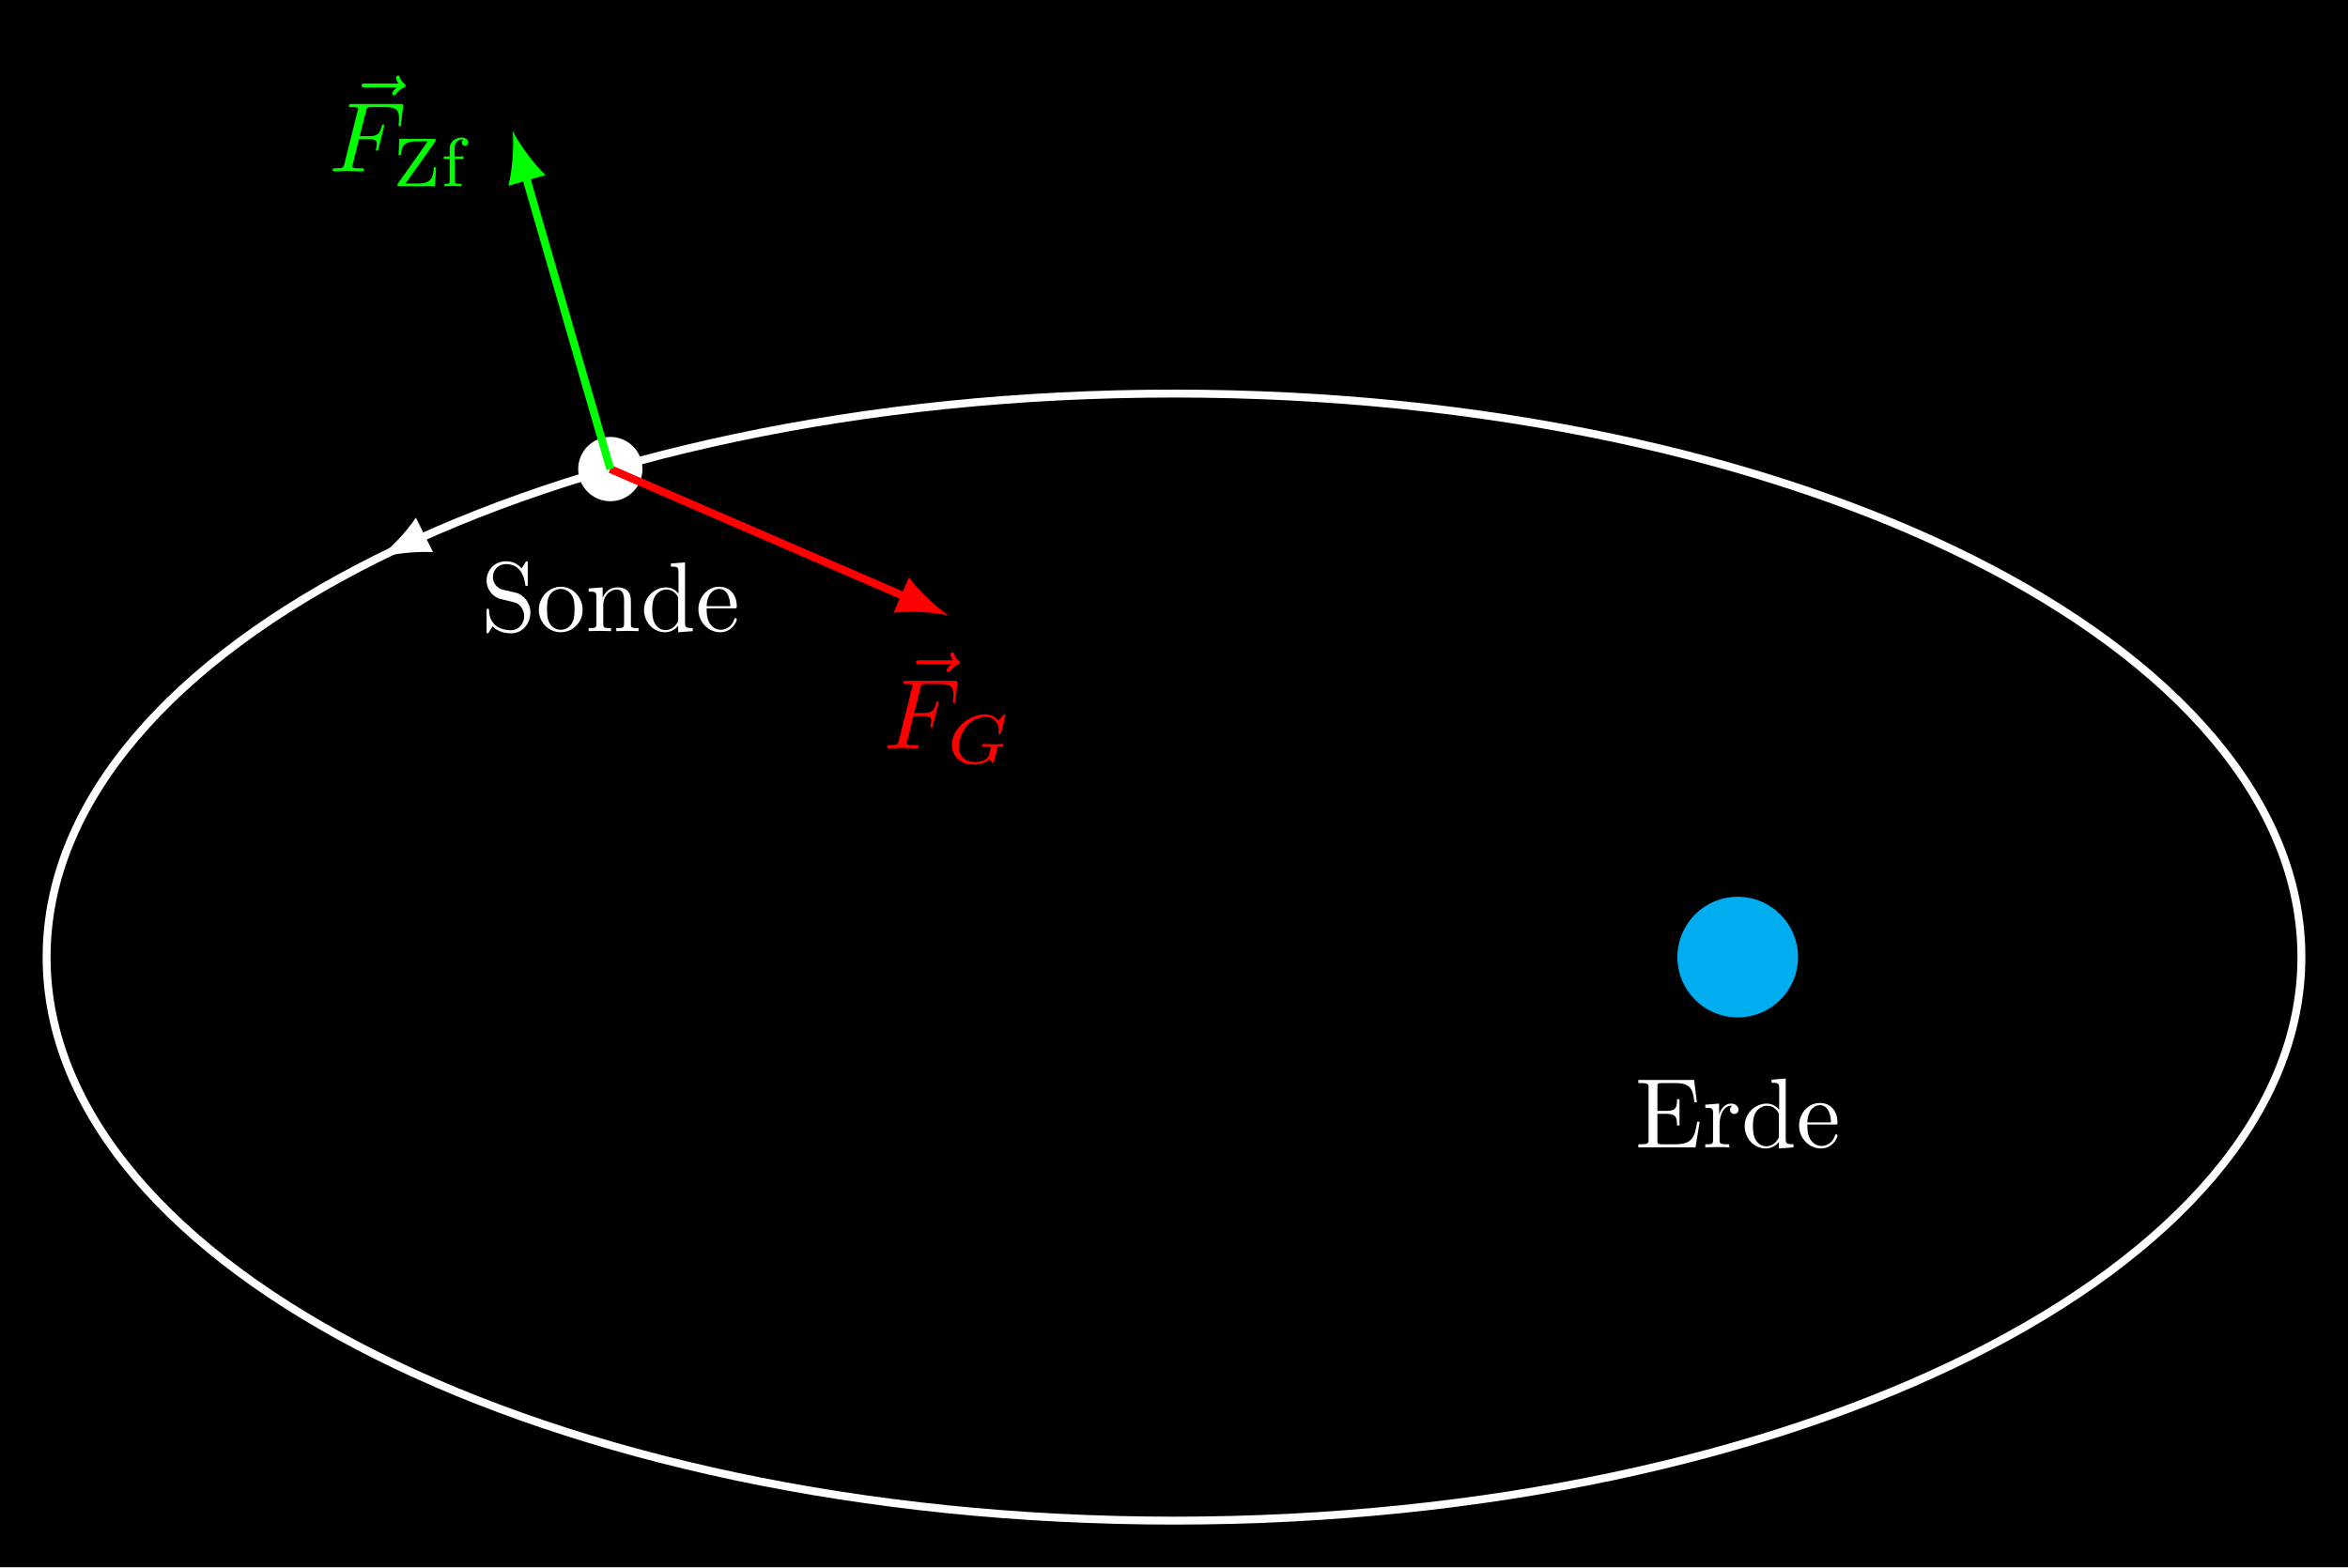
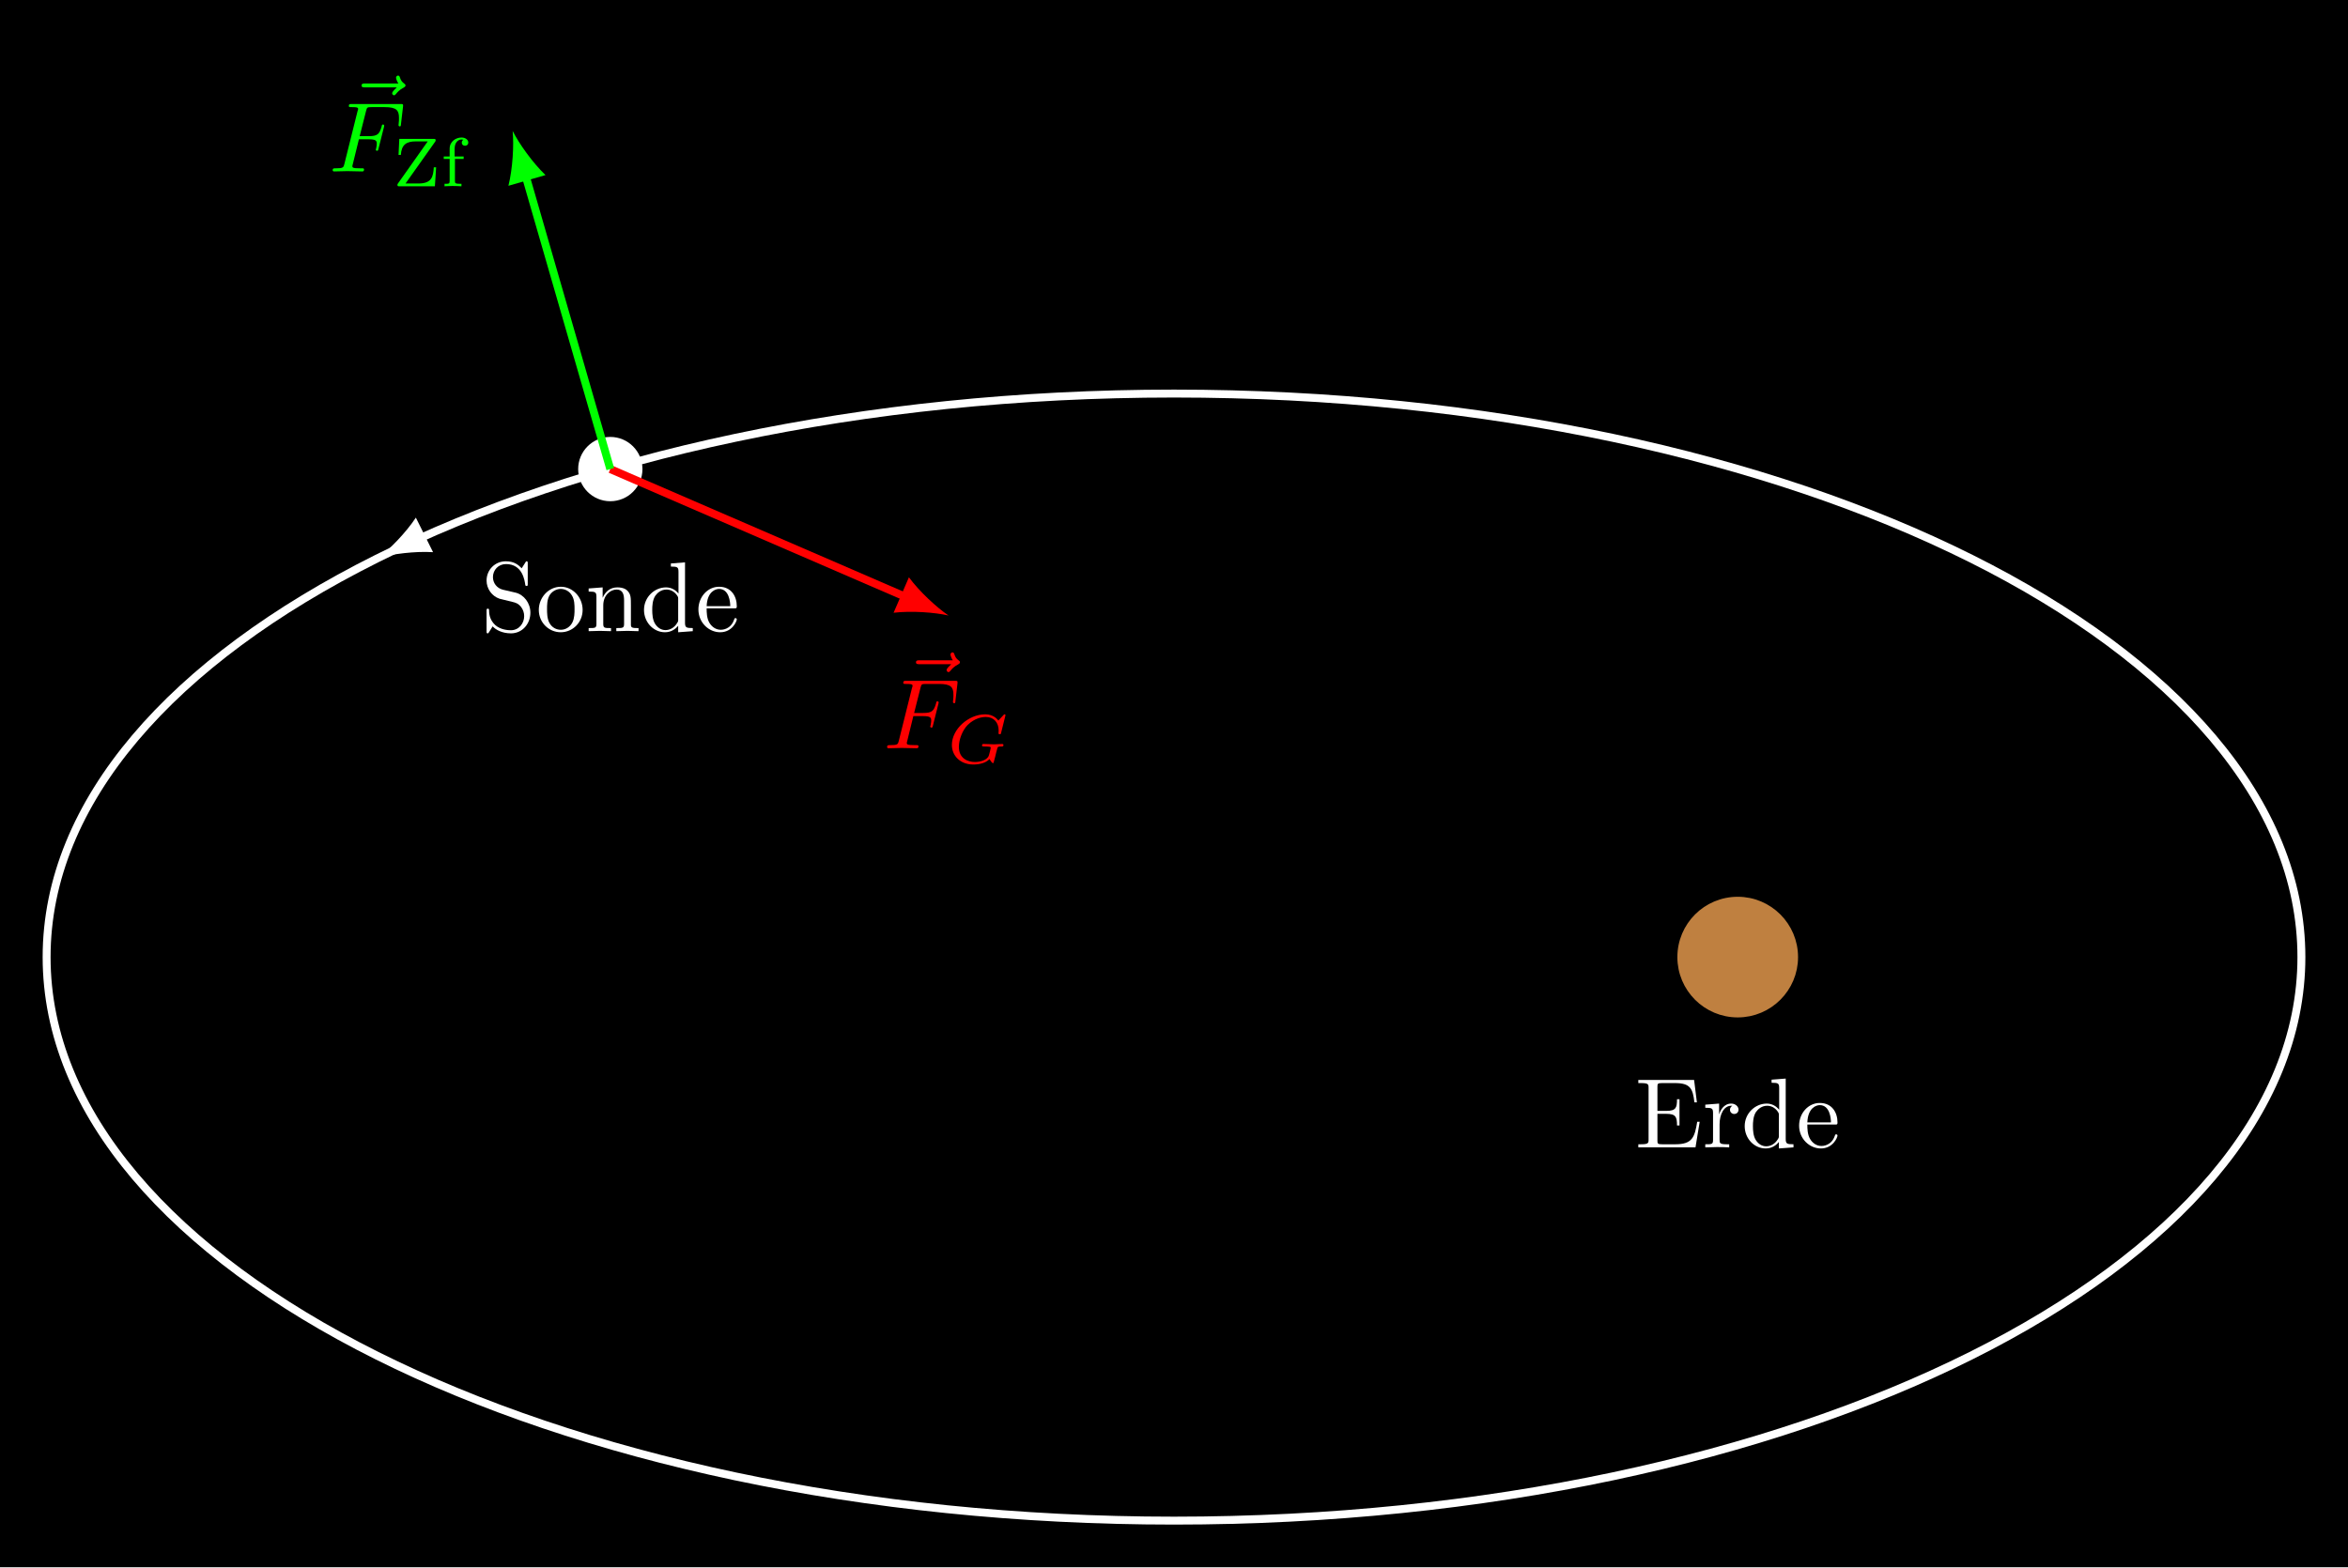
<svg xmlns="http://www.w3.org/2000/svg" xmlns:xlink="http://www.w3.org/1999/xlink" width="236.147pt" height="157.669pt" viewBox="0 0 236.147 157.669" version="1.1">
  <defs>
    <g>
      <symbol overflow="visible" id="glyph0-0">
        <path style="stroke:none;" d="" />
      </symbol>
      <symbol overflow="visible" id="glyph0-1">
        <path style="stroke:none;" d="M 1.359 -0.781 C 1.359 -0.422 1.328 -0.312 0.562 -0.312 L 0.328 -0.312 L 0.328 0 L 6.078 0 L 6.5 -2.578 L 6.25 -2.578 C 6 -1.031 5.766 -0.312 4.062 -0.312 L 2.734 -0.312 C 2.266 -0.312 2.25 -0.375 2.25 -0.703 L 2.25 -3.375 L 3.141 -3.375 C 4.109 -3.375 4.219 -3.047 4.219 -2.203 L 4.469 -2.203 L 4.469 -4.844 L 4.219 -4.844 C 4.219 -3.984 4.109 -3.672 3.141 -3.672 L 2.25 -3.672 L 2.25 -6.078 C 2.25 -6.406 2.266 -6.469 2.734 -6.469 L 4.016 -6.469 C 5.547 -6.469 5.812 -5.922 5.969 -4.531 L 6.219 -4.531 L 5.938 -6.781 L 0.328 -6.781 L 0.328 -6.469 L 0.562 -6.469 C 1.328 -6.469 1.359 -6.359 1.359 -6 Z M 1.359 -0.781 " />
      </symbol>
      <symbol overflow="visible" id="glyph0-2">
        <path style="stroke:none;" d="M 1.672 -3.312 L 1.672 -4.406 L 0.281 -4.297 L 0.281 -3.984 C 0.984 -3.984 1.062 -3.922 1.062 -3.422 L 1.062 -0.75 C 1.062 -0.312 0.953 -0.312 0.281 -0.312 L 0.281 0 C 0.672 -0.016 1.141 -0.031 1.422 -0.031 C 1.812 -0.031 2.281 -0.031 2.688 0 L 2.688 -0.312 L 2.469 -0.312 C 1.734 -0.312 1.719 -0.422 1.719 -0.781 L 1.719 -2.312 C 1.719 -3.297 2.141 -4.188 2.891 -4.188 C 2.953 -4.188 2.984 -4.188 3 -4.172 C 2.969 -4.172 2.766 -4.047 2.766 -3.781 C 2.766 -3.516 2.984 -3.359 3.203 -3.359 C 3.375 -3.359 3.625 -3.484 3.625 -3.797 C 3.625 -4.109 3.312 -4.406 2.891 -4.406 C 2.156 -4.406 1.797 -3.734 1.672 -3.312 Z M 1.672 -3.312 " />
      </symbol>
      <symbol overflow="visible" id="glyph0-3">
        <path style="stroke:none;" d="M 3.781 -0.547 L 3.781 0.109 L 5.25 0 L 5.25 -0.312 C 4.562 -0.312 4.469 -0.375 4.469 -0.875 L 4.469 -6.922 L 3.047 -6.812 L 3.047 -6.5 C 3.734 -6.5 3.812 -6.438 3.812 -5.938 L 3.812 -3.781 C 3.531 -4.141 3.094 -4.406 2.562 -4.406 C 1.391 -4.406 0.344 -3.422 0.344 -2.141 C 0.344 -0.875 1.312 0.109 2.453 0.109 C 3.094 0.109 3.531 -0.234 3.781 -0.547 Z M 3.781 -3.219 L 3.781 -1.172 C 3.781 -1 3.781 -0.984 3.672 -0.812 C 3.375 -0.328 2.938 -0.109 2.5 -0.109 C 2.047 -0.109 1.688 -0.375 1.453 -0.75 C 1.203 -1.156 1.172 -1.719 1.172 -2.141 C 1.172 -2.5 1.188 -3.094 1.469 -3.547 C 1.688 -3.859 2.062 -4.188 2.609 -4.188 C 2.953 -4.188 3.375 -4.031 3.672 -3.594 C 3.781 -3.422 3.781 -3.406 3.781 -3.219 Z M 3.781 -3.219 " />
      </symbol>
      <symbol overflow="visible" id="glyph0-4">
        <path style="stroke:none;" d="M 1.109 -2.516 C 1.172 -4 2.016 -4.25 2.359 -4.25 C 3.375 -4.25 3.484 -2.906 3.484 -2.516 Z M 1.109 -2.297 L 3.891 -2.297 C 4.109 -2.297 4.141 -2.297 4.141 -2.516 C 4.141 -3.5 3.594 -4.469 2.359 -4.469 C 1.203 -4.469 0.281 -3.438 0.281 -2.188 C 0.281 -0.859 1.328 0.109 2.469 0.109 C 3.688 0.109 4.141 -1 4.141 -1.188 C 4.141 -1.281 4.062 -1.312 4 -1.312 C 3.922 -1.312 3.891 -1.25 3.875 -1.172 C 3.531 -0.141 2.625 -0.141 2.531 -0.141 C 2.031 -0.141 1.641 -0.438 1.406 -0.812 C 1.109 -1.281 1.109 -1.938 1.109 -2.297 Z M 1.109 -2.297 " />
      </symbol>
      <symbol overflow="visible" id="glyph0-5">
        <path style="stroke:none;" d="M 3.484 -3.875 L 2.203 -4.172 C 1.578 -4.328 1.203 -4.859 1.203 -5.438 C 1.203 -6.141 1.734 -6.75 2.516 -6.75 C 4.172 -6.75 4.391 -5.109 4.453 -4.672 C 4.469 -4.609 4.469 -4.547 4.578 -4.547 C 4.703 -4.547 4.703 -4.594 4.703 -4.781 L 4.703 -6.781 C 4.703 -6.953 4.703 -7.031 4.594 -7.031 C 4.531 -7.031 4.516 -7.016 4.453 -6.891 L 4.094 -6.328 C 3.797 -6.625 3.391 -7.031 2.5 -7.031 C 1.391 -7.031 0.562 -6.156 0.562 -5.094 C 0.562 -4.266 1.094 -3.531 1.859 -3.266 C 1.969 -3.234 2.484 -3.109 3.188 -2.938 C 3.453 -2.875 3.75 -2.797 4.031 -2.438 C 4.234 -2.172 4.344 -1.844 4.344 -1.516 C 4.344 -0.812 3.844 -0.094 3 -0.094 C 2.719 -0.094 1.953 -0.141 1.422 -0.625 C 0.844 -1.172 0.812 -1.797 0.812 -2.156 C 0.797 -2.266 0.719 -2.266 0.688 -2.266 C 0.562 -2.266 0.562 -2.188 0.562 -2.016 L 0.562 -0.016 C 0.562 0.156 0.562 0.219 0.672 0.219 C 0.734 0.219 0.75 0.203 0.812 0.094 C 0.812 0.078 0.844 0.047 1.172 -0.484 C 1.484 -0.141 2.125 0.219 3.016 0.219 C 4.172 0.219 4.969 -0.75 4.969 -1.859 C 4.969 -2.844 4.312 -3.672 3.484 -3.875 Z M 3.484 -3.875 " />
      </symbol>
      <symbol overflow="visible" id="glyph0-6">
        <path style="stroke:none;" d="M 4.688 -2.141 C 4.688 -3.406 3.703 -4.469 2.5 -4.469 C 1.25 -4.469 0.281 -3.375 0.281 -2.141 C 0.281 -0.844 1.312 0.109 2.484 0.109 C 3.688 0.109 4.688 -0.875 4.688 -2.141 Z M 2.5 -0.141 C 2.062 -0.141 1.625 -0.344 1.359 -0.812 C 1.109 -1.25 1.109 -1.859 1.109 -2.219 C 1.109 -2.609 1.109 -3.141 1.344 -3.578 C 1.609 -4.031 2.078 -4.25 2.484 -4.25 C 2.922 -4.25 3.344 -4.031 3.609 -3.594 C 3.875 -3.172 3.875 -2.594 3.875 -2.219 C 3.875 -1.859 3.875 -1.312 3.656 -0.875 C 3.422 -0.422 2.984 -0.141 2.5 -0.141 Z M 2.5 -0.141 " />
      </symbol>
      <symbol overflow="visible" id="glyph0-7">
        <path style="stroke:none;" d="M 1.094 -3.422 L 1.094 -0.75 C 1.094 -0.312 0.984 -0.312 0.312 -0.312 L 0.312 0 C 0.672 -0.016 1.172 -0.031 1.453 -0.031 C 1.703 -0.031 2.219 -0.016 2.562 0 L 2.562 -0.312 C 1.891 -0.312 1.781 -0.312 1.781 -0.75 L 1.781 -2.594 C 1.781 -3.625 2.5 -4.188 3.125 -4.188 C 3.766 -4.188 3.875 -3.656 3.875 -3.078 L 3.875 -0.75 C 3.875 -0.312 3.766 -0.312 3.094 -0.312 L 3.094 0 C 3.438 -0.016 3.953 -0.031 4.219 -0.031 C 4.469 -0.031 5 -0.016 5.328 0 L 5.328 -0.312 C 4.812 -0.312 4.562 -0.312 4.562 -0.609 L 4.562 -2.516 C 4.562 -3.375 4.562 -3.672 4.25 -4.031 C 4.109 -4.203 3.781 -4.406 3.203 -4.406 C 2.469 -4.406 2 -3.984 1.719 -3.359 L 1.719 -4.406 L 0.312 -4.297 L 0.312 -3.984 C 1.016 -3.984 1.094 -3.922 1.094 -3.422 Z M 1.094 -3.422 " />
      </symbol>
      <symbol overflow="visible" id="glyph1-0">
        <path style="stroke:none;" d="" />
      </symbol>
      <symbol overflow="visible" id="glyph1-1">
        <path style="stroke:none;" d="M 5.359 -5.938 C 5.219 -5.797 4.891 -5.516 4.891 -5.344 C 4.891 -5.25 4.984 -5.141 5.078 -5.141 C 5.172 -5.141 5.219 -5.219 5.281 -5.281 C 5.391 -5.422 5.625 -5.703 6.062 -5.922 C 6.125 -5.969 6.234 -6.016 6.234 -6.125 C 6.234 -6.234 6.156 -6.281 6.094 -6.328 C 5.875 -6.484 5.766 -6.656 5.688 -6.891 C 5.656 -6.984 5.625 -7.125 5.484 -7.125 C 5.344 -7.125 5.281 -6.984 5.281 -6.906 C 5.281 -6.859 5.359 -6.547 5.516 -6.328 L 2.156 -6.328 C 2 -6.328 1.812 -6.328 1.812 -6.125 C 1.812 -5.938 2 -5.938 2.156 -5.938 Z M 5.359 -5.938 " />
      </symbol>
      <symbol overflow="visible" id="glyph1-2">
        <path style="stroke:none;" d="M 3.016 -3.234 L 3.984 -3.234 C 4.734 -3.234 4.812 -3.078 4.812 -2.797 C 4.812 -2.719 4.812 -2.609 4.75 -2.297 C 4.719 -2.25 4.719 -2.219 4.719 -2.188 C 4.719 -2.109 4.781 -2.078 4.828 -2.078 C 4.938 -2.078 4.938 -2.109 4.984 -2.281 L 5.531 -4.453 C 5.562 -4.562 5.562 -4.578 5.562 -4.609 C 5.562 -4.625 5.547 -4.719 5.438 -4.719 C 5.344 -4.719 5.328 -4.672 5.297 -4.5 C 5.078 -3.734 4.859 -3.547 4 -3.547 L 3.094 -3.547 L 3.734 -6.078 C 3.828 -6.438 3.844 -6.469 4.281 -6.469 L 5.594 -6.469 C 6.812 -6.469 7.047 -6.141 7.047 -5.375 C 7.047 -5.141 7.047 -5.109 7.016 -4.828 C 7 -4.703 7 -4.688 7 -4.656 C 7 -4.609 7.031 -4.531 7.125 -4.531 C 7.234 -4.531 7.234 -4.594 7.25 -4.781 L 7.453 -6.516 C 7.484 -6.781 7.438 -6.781 7.188 -6.781 L 2.297 -6.781 C 2.109 -6.781 2 -6.781 2 -6.578 C 2 -6.469 2.094 -6.469 2.281 -6.469 C 2.656 -6.469 2.938 -6.469 2.938 -6.297 C 2.938 -6.25 2.938 -6.234 2.875 -6.047 L 1.562 -0.781 C 1.469 -0.391 1.453 -0.312 0.656 -0.312 C 0.484 -0.312 0.375 -0.312 0.375 -0.125 C 0.375 0 0.5 0 0.531 0 C 0.812 0 1.562 -0.031 1.844 -0.031 C 2.172 -0.031 3 0 3.328 0 C 3.422 0 3.531 0 3.531 -0.188 C 3.531 -0.266 3.484 -0.297 3.484 -0.297 C 3.453 -0.312 3.422 -0.312 3.203 -0.312 C 2.984 -0.312 2.938 -0.312 2.688 -0.328 C 2.391 -0.359 2.359 -0.406 2.359 -0.531 C 2.359 -0.547 2.359 -0.609 2.406 -0.75 Z M 3.016 -3.234 " />
      </symbol>
      <symbol overflow="visible" id="glyph2-0">
        <path style="stroke:none;" d="" />
      </symbol>
      <symbol overflow="visible" id="glyph2-1">
        <path style="stroke:none;" d="M 5.875 -4.812 C 5.875 -4.844 5.859 -4.906 5.781 -4.906 C 5.734 -4.906 5.719 -4.891 5.656 -4.812 L 5.156 -4.281 C 5.094 -4.359 4.703 -4.906 3.844 -4.906 C 2.141 -4.906 0.484 -3.406 0.484 -1.828 C 0.484 -0.75 1.312 0.141 2.641 0.141 C 3.266 0.141 3.906 -0.016 4.266 -0.406 C 4.344 -0.266 4.531 0 4.609 0 C 4.672 0 4.688 -0.031 4.719 -0.188 L 4.859 -0.719 C 4.891 -0.844 4.984 -1.266 5.016 -1.344 C 5.094 -1.656 5.094 -1.672 5.516 -1.672 C 5.562 -1.672 5.672 -1.672 5.672 -1.812 C 5.672 -1.891 5.609 -1.922 5.562 -1.922 C 5.328 -1.922 5.031 -1.891 4.797 -1.891 C 4.625 -1.891 4.391 -1.891 4.219 -1.906 C 4.047 -1.906 3.844 -1.922 3.672 -1.922 C 3.609 -1.922 3.516 -1.922 3.516 -1.766 C 3.516 -1.672 3.594 -1.672 3.766 -1.672 C 3.891 -1.672 4.031 -1.672 4.172 -1.656 C 4.391 -1.641 4.391 -1.609 4.391 -1.531 C 4.391 -1.5 4.391 -1.484 4.344 -1.297 C 4.297 -1.109 4.219 -0.797 4.188 -0.719 C 4 -0.297 3.344 -0.109 2.797 -0.109 C 2.109 -0.109 1.188 -0.453 1.188 -1.625 C 1.188 -2.375 1.547 -3.297 2.062 -3.828 C 2.781 -4.531 3.516 -4.641 3.906 -4.641 C 4.719 -4.641 5.188 -4.062 5.188 -3.281 C 5.188 -3.094 5.172 -3.031 5.172 -3 C 5.172 -2.906 5.266 -2.906 5.297 -2.906 C 5.406 -2.906 5.406 -2.922 5.438 -3.062 Z M 5.875 -4.812 " />
      </symbol>
      <symbol overflow="visible" id="glyph3-0">
        <path style="stroke:none;" d="" />
      </symbol>
      <symbol overflow="visible" id="glyph3-1">
        <path style="stroke:none;" d="M 4.266 -4.469 C 4.328 -4.547 4.328 -4.578 4.328 -4.625 C 4.328 -4.766 4.266 -4.766 4.125 -4.766 L 0.672 -4.766 L 0.594 -3.156 L 0.828 -3.156 C 0.891 -4.188 1.391 -4.516 2.312 -4.516 L 3.531 -4.516 L 0.547 -0.297 C 0.484 -0.219 0.484 -0.203 0.484 -0.141 C 0.484 0 0.547 0 0.688 0 L 4.25 0 L 4.375 -1.906 L 4.141 -1.906 C 4.078 -0.969 3.953 -0.281 2.578 -0.281 L 1.297 -0.281 Z M 4.266 -4.469 " />
      </symbol>
      <symbol overflow="visible" id="glyph3-2">
        <path style="stroke:none;" d="M 1.438 -2.75 L 2.312 -2.75 L 2.312 -3 L 1.406 -3 L 1.406 -3.781 C 1.406 -4.422 1.781 -4.703 2.078 -4.703 C 2.141 -4.703 2.219 -4.703 2.281 -4.672 C 2.188 -4.625 2.125 -4.516 2.125 -4.391 C 2.125 -4.203 2.266 -4.078 2.453 -4.078 C 2.641 -4.078 2.781 -4.203 2.781 -4.391 C 2.781 -4.703 2.469 -4.906 2.094 -4.906 C 1.547 -4.906 0.906 -4.516 0.906 -3.781 L 0.906 -3 L 0.312 -3 L 0.312 -2.75 L 0.906 -2.75 L 0.906 -0.547 C 0.906 -0.25 0.844 -0.25 0.391 -0.25 L 0.391 0 C 0.422 0 0.906 -0.031 1.188 -0.031 C 1.484 -0.031 1.797 -0.016 2.094 0 L 2.094 -0.25 L 1.953 -0.25 C 1.438 -0.25 1.438 -0.328 1.438 -0.562 Z M 1.438 -2.75 " />
      </symbol>
    </g>
    <clipPath id="clip1">
      <path d="M 0 0 L 236.148 0 L 236.148 157.668 L 0 157.668 Z M 0 0 " />
    </clipPath>
    <clipPath id="clip2">
      <path d="M 0 28 L 236.148 28 L 236.148 157.668 L 0 157.668 Z M 0 28 " />
    </clipPath>
  </defs>
  <g id="surface1">
    <g clip-path="url(#clip1)" clip-rule="nonzero">
      <path style=" stroke:none;fill-rule:nonzero;fill:rgb(0%,0%,0%);fill-opacity:1;" d="M 0 157.668 L 0 0 L 236.148 0 L 236.148 157.668 Z M 0 157.668 " />
    </g>
    <g clip-path="url(#clip2)" clip-rule="nonzero">
      <path style="fill:none;stroke-width:0.797;stroke-linecap:butt;stroke-linejoin:miter;stroke:rgb(100%,100%,100%);stroke-opacity:1;stroke-miterlimit:10;" d="M 113.387 -0.001 C 113.387 31.311 62.621 56.694 0 56.694 C -62.625 56.694 -113.386 31.311 -113.386 -0.001 C -113.386 -31.31 -62.625 -56.692 0 -56.692 C 62.621 -56.692 113.387 -31.31 113.387 -0.001 Z M 113.387 -0.001 " transform="matrix(1,0,0,-1,118.074,96.288)" />
    </g>
    <path style=" stroke:none;fill-rule:nonzero;fill:rgb(100%,100%,100%);fill-opacity:1;" d="M 38.055 56.121 C 39.406 55.738 41.762 55.434 43.555 55.551 L 41.824 52.074 C 40.836 53.578 39.176 55.273 38.055 56.121 " />
-     <path style="fill-rule:nonzero;fill:rgb(0%,67.839%,93.729%);fill-opacity:1;stroke-width:0.797;stroke-linecap:butt;stroke-linejoin:miter;stroke:rgb(0%,67.839%,93.729%);stroke-opacity:1;stroke-miterlimit:10;" d="M 62.364 -0.001 C 62.364 3.132 59.824 5.671 56.696 5.671 C 53.563 5.671 51.024 3.132 51.024 -0.001 C 51.024 -3.13 53.563 -5.669 56.696 -5.669 C 59.824 -5.669 62.364 -3.13 62.364 -0.001 Z M 62.364 -0.001 " transform="matrix(1,0,0,-1,118.074,96.288)" />
+     <path style="fill-rule:nonzero;fill:rgb(75%,50%,25%);fill-opacity:1;stroke-width:0.797;stroke-linecap:butt;stroke-linejoin:miter;stroke:rgb(75%,50%,25%);stroke-opacity:1;stroke-miterlimit:10;" d="M 62.364 -0.001 C 62.364 3.132 59.824 5.671 56.696 5.671 C 53.563 5.671 51.024 3.132 51.024 -0.001 C 51.024 -3.13 53.563 -5.669 56.696 -5.669 C 59.824 -5.669 62.364 -3.13 62.364 -0.001 Z M 62.364 -0.001 " transform="matrix(1,0,0,-1,118.074,96.288)" />
    <g style="fill:rgb(100%,100%,100%);fill-opacity:1;">
      <use xlink:href="#glyph0-1" x="164.444" y="115.43" />
      <use xlink:href="#glyph0-2" x="171.225" y="115.43" />
      <use xlink:href="#glyph0-3" x="175.127" y="115.43" />
      <use xlink:href="#glyph0-4" x="180.662" y="115.43" />
    </g>
    <path style="fill-rule:nonzero;fill:rgb(100%,100%,100%);fill-opacity:1;stroke-width:0.797;stroke-linecap:butt;stroke-linejoin:miter;stroke:rgb(100%,100%,100%);stroke-opacity:1;stroke-miterlimit:10;" d="M -53.859 49.097 C -53.859 50.663 -55.129 51.933 -56.695 51.933 C -58.258 51.933 -59.527 50.663 -59.527 49.097 C -59.527 47.53 -58.258 46.261 -56.695 46.261 C -55.129 46.261 -53.859 47.53 -53.859 49.097 Z M -53.859 49.097 " transform="matrix(1,0,0,-1,118.074,96.288)" />
    <g style="fill:rgb(100%,100%,100%);fill-opacity:1;">
      <use xlink:href="#glyph0-5" x="48.374" y="63.498" />
      <use xlink:href="#glyph0-6" x="53.909" y="63.498" />
      <use xlink:href="#glyph0-7" x="58.891" y="63.498" />
      <use xlink:href="#glyph0-3" x="64.426" y="63.498" />
      <use xlink:href="#glyph0-4" x="69.961" y="63.498" />
    </g>
    <path style="fill:none;stroke-width:0.797;stroke-linecap:butt;stroke-linejoin:miter;stroke:rgb(100%,0%,0%);stroke-opacity:1;stroke-miterlimit:10;" d="M -56.695 49.097 L -26.957 36.222 " transform="matrix(1,0,0,-1,118.074,96.288)" />
    <path style=" stroke:none;fill-rule:nonzero;fill:rgb(100%,0%,0%);fill-opacity:1;" d="M 95.398 61.922 C 94.23 61.133 92.48 59.527 91.414 58.078 L 89.871 61.645 C 91.656 61.43 94.027 61.609 95.398 61.922 " />
    <g style="fill:rgb(100%,0%,0%);fill-opacity:1;">
      <use xlink:href="#glyph1-1" x="90.312" y="72.757" />
    </g>
    <g style="fill:rgb(100%,0%,0%);fill-opacity:1;">
      <use xlink:href="#glyph1-2" x="88.843" y="75.276" />
    </g>
    <g style="fill:rgb(100%,0%,0%);fill-opacity:1;">
      <use xlink:href="#glyph2-1" x="95.25" y="76.77" />
    </g>
    <path style="fill:none;stroke-width:0.797;stroke-linecap:butt;stroke-linejoin:miter;stroke:rgb(0%,100%,0%);stroke-opacity:1;stroke-miterlimit:10;" d="M -56.695 49.097 L -65.219 78.636 " transform="matrix(1,0,0,-1,118.074,96.288)" />
    <path style=" stroke:none;fill-rule:nonzero;fill:rgb(0%,100%,0%);fill-opacity:1;" d="M 51.559 13.176 C 51.695 14.574 51.57 16.945 51.133 18.691 L 54.863 17.613 C 53.562 16.371 52.191 14.43 51.559 13.176 " />
    <g style="fill:rgb(0%,100%,0%);fill-opacity:1;">
      <use xlink:href="#glyph1-1" x="34.55" y="14.728" />
    </g>
    <g style="fill:rgb(0%,100%,0%);fill-opacity:1;">
      <use xlink:href="#glyph1-2" x="33.081" y="17.246" />
    </g>
    <g style="fill:rgb(0%,100%,0%);fill-opacity:1;">
      <use xlink:href="#glyph3-1" x="39.488" y="18.741" />
      <use xlink:href="#glyph3-2" x="44.317" y="18.741" />
    </g>
  </g>
</svg>
